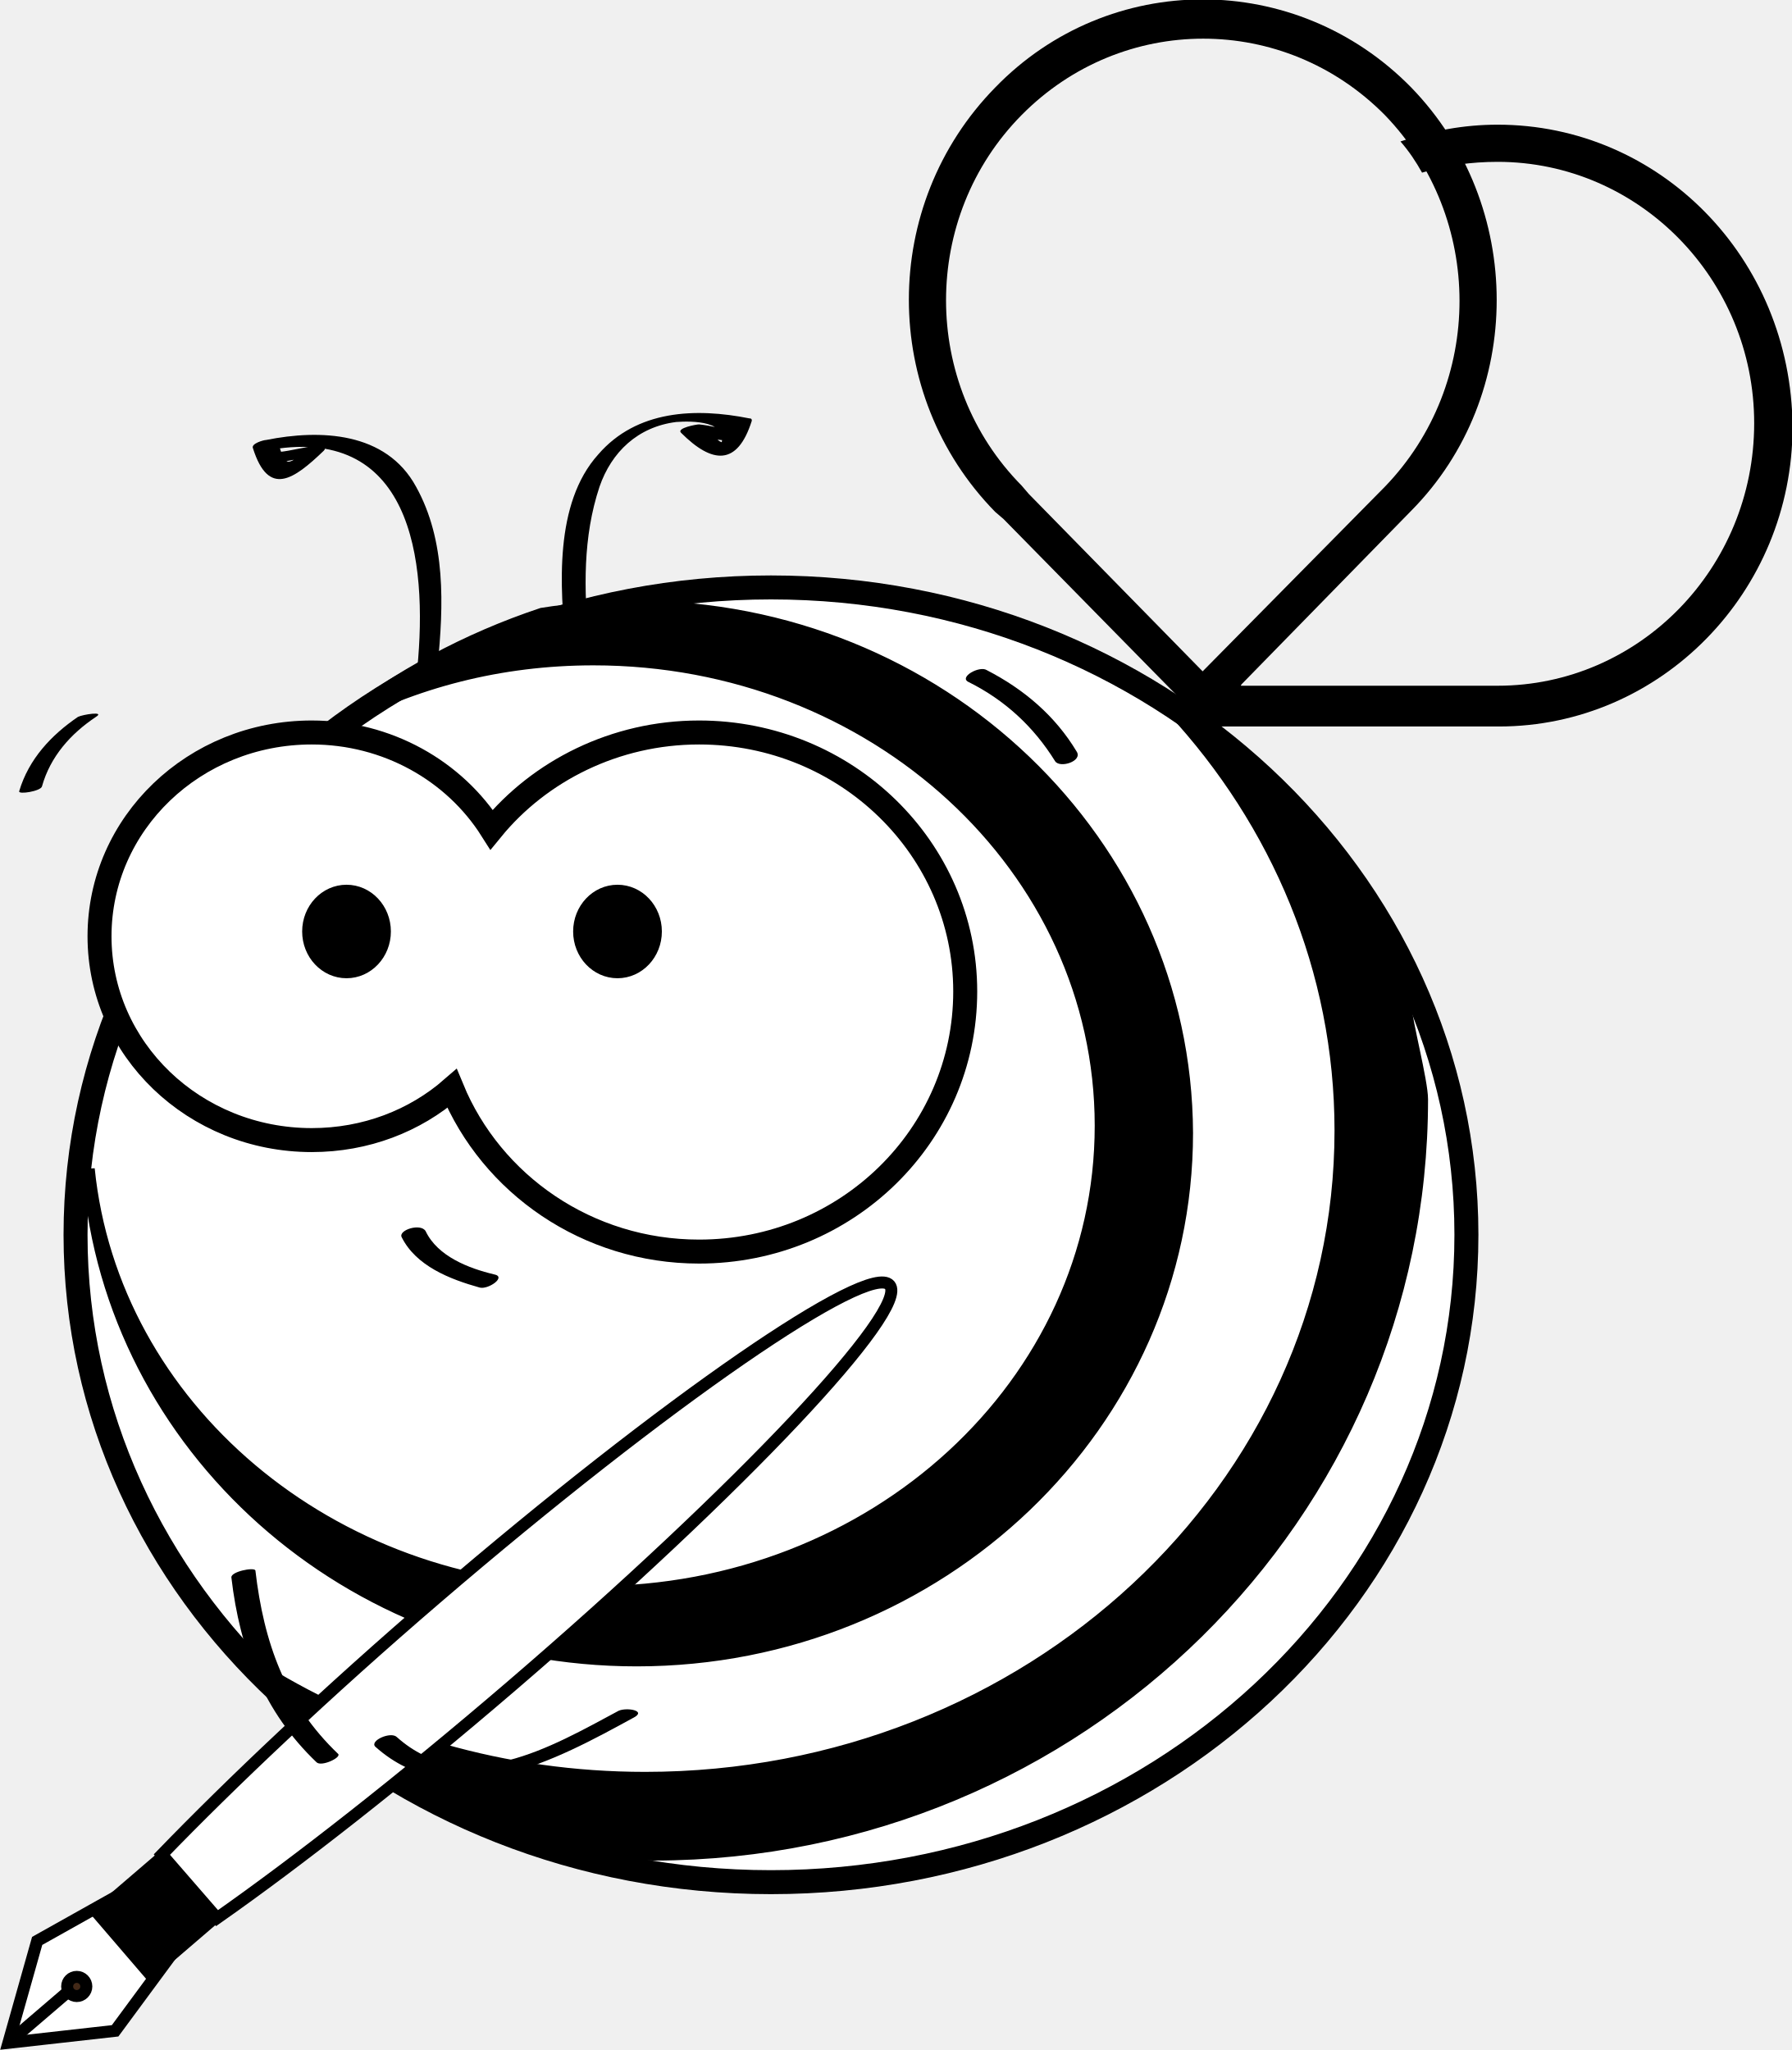
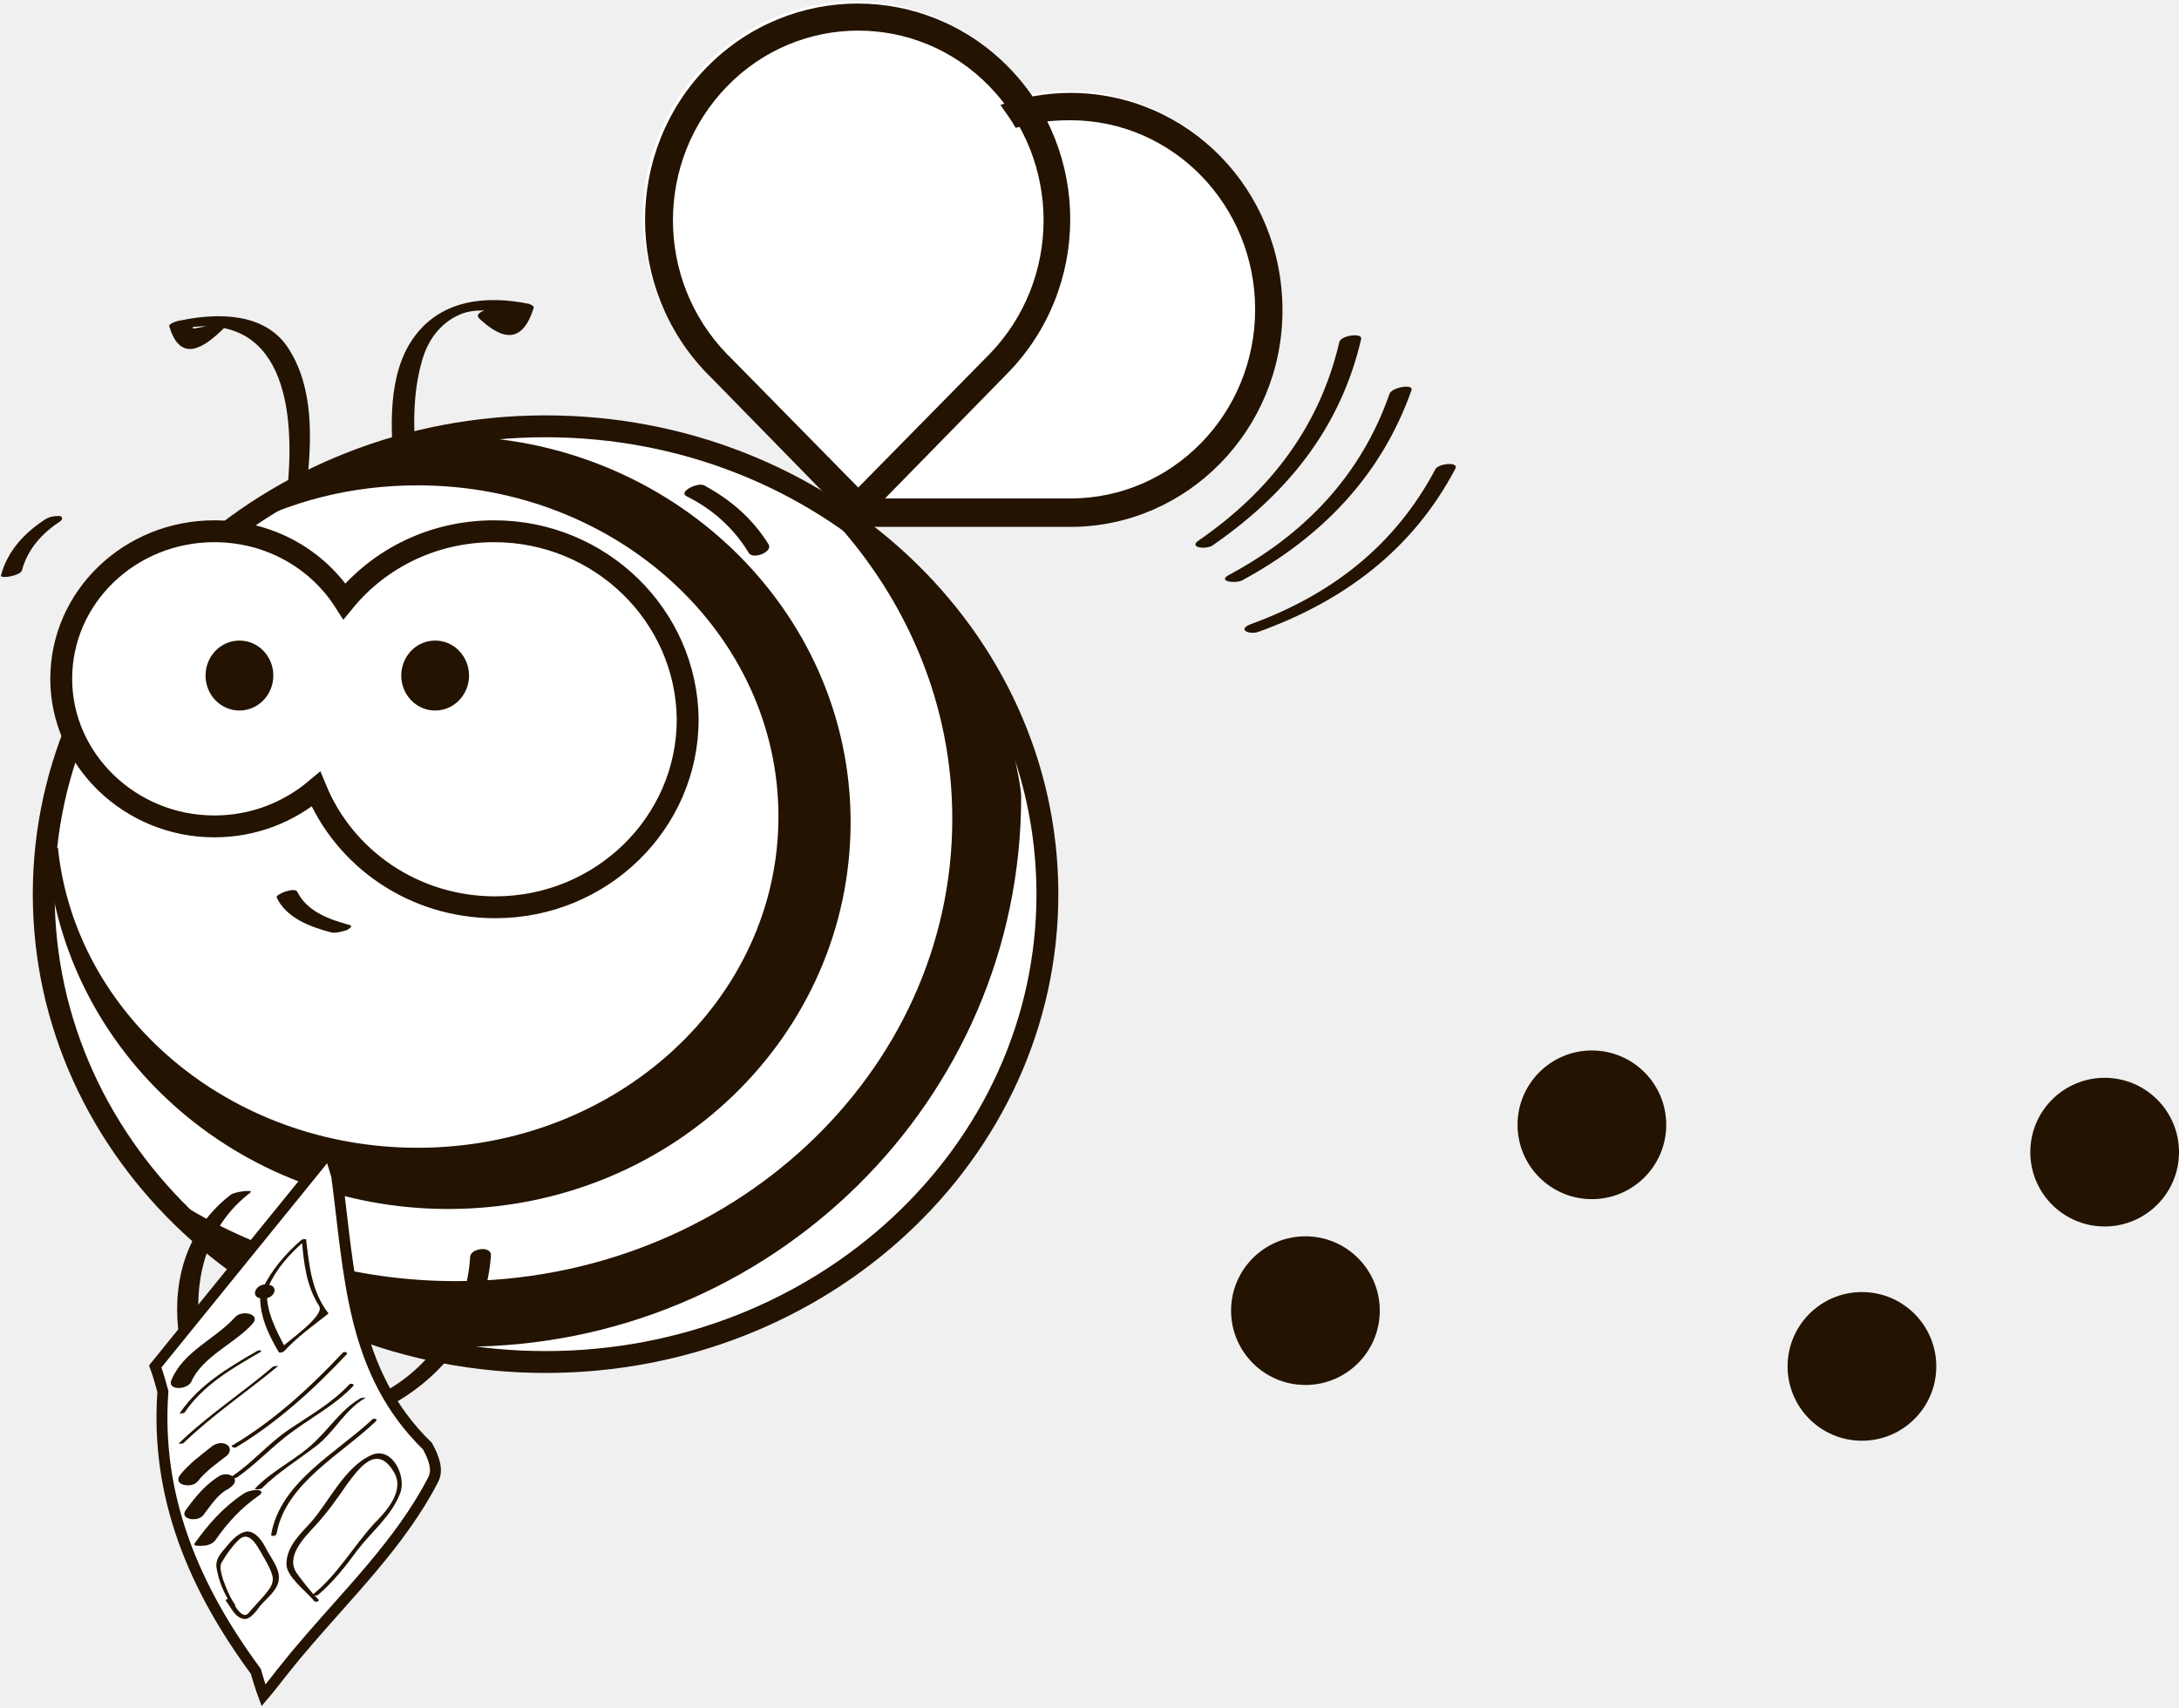
- <svg xmlns="http://www.w3.org/2000/svg" version="1.1" id="Слой_1" x="0px" y="0px" viewBox="0 0 149.4 171" enable-background="new 0 0 149.4 171" xml:space="preserve">
-   <polygon fill="#FFFFFF" stroke="#000000" stroke-miterlimit="10" points="9.7,158.2 3.1,161.9 0.7,170.4 9.6,169.4 14.1,163.3 " />
-   <line fill="none" stroke="#000000" stroke-miterlimit="10" x1="6.3" y1="165.6" x2="0.7" y2="170.4" />
-   <circle fill="#432918" stroke="#000000" stroke-miterlimit="10" cx="6.4" cy="165.7" r="0.8" />
+ <svg xmlns="http://www.w3.org/2000/svg" version="1.1" id="Слой_1" x="0px" y="0px" viewBox="201.6 335.3 199.3 156.2" enable-background="new 201.6 335.3 199.3 156.2" xml:space="preserve">
+   <path fill="#FFFFFF" d="M266.1,369.2l0.5,0.5l13.2,13.5h19.5c10.7,0,19.4-8.9,19.4-19.8c0-11-8.7-19.8-19.4-19.8  c-1.2,0-2.4,0.1-3.5,0.3c-0.7-1-1.4-1.9-2.2-2.7c-7.6-7.7-19.9-7.7-27.5,0C258.5,348.8,258.5,361.4,266.1,369.2z" />
  <g>
-     <ellipse fill="#FFFFFF" stroke="#000000" stroke-width="2" stroke-miterlimit="10" cx="64.3" cy="103" rx="58" ry="54" />
+     <ellipse fill="#FFFFFF" stroke="#231300" stroke-width="2" stroke-miterlimit="10" cx="251.5" cy="417.1" rx="45.9" ry="42.8" />
    <g>
      <g>
-         <path d="M36.5,55.5c0.5-5,0.7-10.4-1.8-14.9c-2.5-4.6-8-4.8-12.5-3.9c-0.2,0-1.3,0.3-1.1,0.7c1.3,4.1,3.4,2.6,5.9,0.2     c0.4-0.4-0.6-0.4-0.7-0.4c-1,0.1-2,0.4-3,0.5c-0.9,0.1-1.7,1.1-0.3,0.9c1-0.1,2-0.4,3-0.5c-0.2-0.1-0.5-0.3-0.7-0.4     c-1.5,1.4-1.6,0.9-2.1-0.8c-0.4,0.2-0.7,0.5-1.1,0.7c12.2-2.4,13.6,9,12.7,18.2C34.5,56.5,36.4,56.1,36.5,55.5L36.5,55.5z" />
+         <path fill="#231300" d="M229.7,379.4c0.4-4,0.6-8.6-1.7-12.2c-2.1-3.3-6.4-3.3-9.8-2.6c-0.2,0-1.3,0.3-1.1,0.6c1,3.3,3.1,2,5,0.1     c0.4-0.4-0.6-0.3-0.7-0.3c-0.8,0.1-1.6,0.3-2.4,0.4c-0.8,0.1-1.7,0.9-0.3,0.8c0.8-0.1,1.6-0.3,2.4-0.4c-0.2-0.1-0.5-0.2-0.7-0.3     c-1.1,1-0.9,0.5-1.3-0.7c-0.4,0.2-0.8,0.4-1.1,0.6c9.6-1.9,10.6,7.4,9.9,14.5C227.7,380.2,229.6,380,229.7,379.4L229.7,379.4z" />
      </g>
    </g>
-     <path fill="#FFFFFF" stroke="#000000" stroke-width="2" stroke-miterlimit="10" d="M58.3,61.1c-7,0-13.3,3.2-17.3,8.1   c-3.1-4.9-8.7-8.1-15-8.1c-9.8,0-17.7,7.6-17.7,17c0,9.4,7.9,17,17.7,17c4.5,0,8.6-1.6,11.7-4.3c3.3,8,11.3,13.6,20.6,13.6   c12.3,0,22.2-9.7,22.2-21.7C80.5,70.8,70.6,61.1,58.3,61.1z" />
-     <ellipse stroke="#000000" stroke-miterlimit="10" cx="28.9" cy="77.7" rx="3.2" ry="3.4" />
-     <ellipse stroke="#000000" stroke-miterlimit="10" cx="51.5" cy="77.7" rx="3.2" ry="3.4" />
+     <path fill="#FFFFFF" stroke="#231300" stroke-width="2" stroke-miterlimit="10" d="M246.8,383.9c-5.6,0-10.5,2.5-13.7,6.4   c-2.5-3.9-6.9-6.4-11.9-6.4c-7.7,0-14,6-14,13.5c0,7.4,6.3,13.5,14,13.5c3.6,0,6.8-1.3,9.3-3.4c2.6,6.3,8.9,10.8,16.4,10.8   c9.7,0,17.6-7.7,17.6-17.2C264.4,391.6,256.5,383.9,246.8,383.9z" />
+     <ellipse fill="#231300" stroke="#231300" stroke-miterlimit="10" cx="223.5" cy="397.1" rx="2.6" ry="2.7" />
+     <ellipse fill="#231300" stroke="#231300" stroke-miterlimit="10" cx="241.4" cy="397.1" rx="2.6" ry="2.7" />
    <g>
      <g>
-         <path d="M33.5,103.2c1.2,2.4,4,3.5,6.5,4.2c0.7,0.2,2.3-0.9,1.2-1.1c-2.1-0.5-4.7-1.5-5.7-3.6C35.1,102,33.2,102.6,33.5,103.2     L33.5,103.2z" />
+         <path fill="#231300" d="M226.9,417.4c0.9,1.9,3.1,2.7,5,3.2c0.4,0.1,1-0.1,1.4-0.2c0.2-0.1,0.7-0.4,0.2-0.5     c-1.8-0.5-3.8-1.2-4.7-3C228.6,416.4,226.8,417.1,226.9,417.4L226.9,417.4z" />
      </g>
    </g>
    <g>
      <g>
-         <path d="M3.5,65.6c0.7-2.5,2.4-4.4,4.5-5.8c0.8-0.5-1.1-0.2-1.5,0c-2.2,1.5-4.1,3.5-4.9,6.2C1.5,66.3,3.4,66,3.5,65.6L3.5,65.6z" />
+         <path fill="#231300" d="M203.6,387.5c0.5-1.9,1.8-3.4,3.5-4.5c0.3-0.2,0.2-0.5-0.1-0.5c-0.5,0-1,0.1-1.4,0.4     c-1.8,1.2-3.3,2.8-3.9,5C201.5,388.3,203.4,388,203.6,387.5L203.6,387.5z" />
      </g>
    </g>
    <g>
      <g>
-         <path d="M80.8,56.9c3,1.5,5.4,3.7,7.2,6.6c0.4,0.6,2.3,0,1.8-0.8c-1.8-3-4.4-5.2-7.5-6.8C81.7,55.5,79.9,56.5,80.8,56.9     L80.8,56.9z" />
+         <path fill="#231300" d="M264.4,380.7c2.4,1.2,4.3,2.9,5.7,5.2c0.4,0.6,2.2-0.1,1.8-0.8c-1.5-2.4-3.5-4.1-5.9-5.4     C265.4,379.4,263.6,380.3,264.4,380.7L264.4,380.7z" />
      </g>
    </g>
-     <path stroke="#000000" stroke-miterlimit="10" d="M53,50.6c-2.7,0-5.3,0.2-7.8,0.6c-6.3,2.1-12,5.2-17,9.1   c6.3-3.4,13.5-5.3,21.3-5.3c23.4,0,42.3,17.4,42.3,38.9c0,21.5-18.9,38.9-42.3,38.9c-22,0-40.1-15.5-42.1-35.3c0,0.2,0,0.3,0,0.5   c1.9,22.7,21.6,40.5,45.7,40.5c25.3,0,45.9-19.7,45.9-44C98.9,70.3,78.4,50.6,53,50.6z" />
+     <path fill="#231300" stroke="#231300" stroke-miterlimit="10" d="M242.6,375.7c-2.1,0-4.2,0.2-6.2,0.5c-5,1.7-9.5,4.2-13.5,7.2   c5-2.7,10.7-4.2,16.9-4.2c18.5,0,33.5,13.8,33.5,30.8c0,17-15,30.8-33.5,30.8c-17.5,0-31.8-12.3-33.4-27.9c0,0.1,0,0.3,0,0.4   c1.5,18,17.1,32.1,36.2,32.1c20.1,0,36.3-15.6,36.3-34.9C278.9,391.3,262.6,375.7,242.6,375.7z" />
    <g>
      <g>
-         <path d="M49.1,53.5c-0.4-4.3-0.5-8.7,0.9-12.9c1-2.9,3.2-5,6.4-5.4c1.3-0.1,4.5-0.1,3.7,2c0.6,0.1,0.6-0.1-0.1-0.4     c-0.5-0.4-0.9-0.9-1.4-1.3c-0.5,0.2-1,0.5-1.5,0.7c1,0.1,2,0.4,3,0.5c0.4,0.1,2.2-0.7,1.2-0.8c-1-0.1-2-0.4-3-0.5     c-0.2,0-1.9,0.3-1.5,0.7c2.6,2.6,4.7,2.8,5.9-1c0-0.1,0-0.2-0.2-0.2c-4.5-0.9-9.4-0.7-12.6,3C46.2,42,46.7,49,47.2,54     C47.2,54.5,49.2,54.1,49.1,53.5L49.1,53.5z" />
+         <path fill="#231300" d="M239.7,377.9c-0.3-3.2-0.4-6.5,0.5-9.6c0.5-1.8,1.6-3.4,3.4-4.2c1.3-0.6,3-0.4,4.4-0.2     c0.1,0.3,0.2,0.5,0.3,0.8c-0.4-0.3-0.7-0.7-1.1-1.1c-0.5,0.3-1,0.6-1.5,0.9c0.8,0.1,1.6,0.3,2.4,0.4c0.6,0.1,2.3-0.8,1.2-1     c-0.8-0.1-1.6-0.3-2.4-0.4c-0.3,0-2,0.3-1.5,0.9c2.2,2.1,4,2.3,5-0.9c0.1-0.2-0.2-0.3-0.4-0.4c-3.9-0.8-8-0.4-10.5,3     c-2.5,3.4-2.2,8.5-1.8,12.4C237.8,379,239.7,378.6,239.7,377.9L239.7,377.9z" />
      </g>
    </g>
-     <path stroke="#000000" stroke-miterlimit="10" d="M118.6,91.7c0-1.5-1.3-6.4-1.4-7.9c-3.5-11.3-9.6-17.7-19.4-24.6   c8.7,9.4,14,21.7,14,35.1c0,29.8-26,54-58,54c-11.8,0-22.7-3.3-31.8-8.9c7.3,7.1,16.6,12.4,27,15c1.9,0.2,3.7,0.3,5.6,0.3   C90,154.6,118.6,126.4,118.6,91.7z" />
-     <path d="M117.7,7.3c-9.6-9.8-25.2-9.8-34.7,0c-9.6,9.8-9.6,25.6,0,35.4l0.7,0.6l16.7,17l17.3-17.7C127.2,33,127.2,17.1,117.7,7.3z    M115.5,40.6L115.5,40.6L100.3,56L85.8,41.2l-0.6-0.7c-8.4-8.5-8.4-22.4,0-30.9c8.4-8.5,21.9-8.5,30.3,0   C123.8,18.2,123.8,32,115.5,40.6z" />
-     <path d="M124.9,10.4c-2.8,0-5.5,0.5-8.1,1.4c0.7,0.8,1.3,1.7,1.8,2.6c2-0.6,4.1-0.9,6.3-0.9c11.8,0,21.4,9.8,21.4,21.8   c0,12.1-9.6,21.9-21.4,21.9h-0.1h-21.3v-3.7l-3.1,3.2l0,0v3.9h24.6c13.5,0,24.5-11.2,24.5-25C149.4,21.5,138.4,10.4,124.9,10.4z" />
+     <path fill="#231300" stroke="#231300" stroke-miterlimit="10" d="M294.5,408.2c0-1.2-1-5.1-1.1-6.3c-2.7-8.9-7.6-14-15.3-19.5   c6.9,7.5,11.1,17.2,11.1,27.8c0,23.6-20.6,42.8-45.9,42.8c-9.3,0-18-2.6-25.2-7c5.8,5.6,13.1,9.8,21.4,11.8c1.5,0.1,3,0.2,4.5,0.2   C271.8,458,294.5,435.7,294.5,408.2z" />
+     <path fill="#231300" d="M293.8,341.4c-7.6-7.7-19.9-7.7-27.5,0c-7.6,7.7-7.6,20.3,0,28.1l0.5,0.5l13.2,13.5l13.7-14   C301.4,361.7,301.4,349.1,293.8,341.4z M292.1,367.7L292.1,367.7l-12,12.2l-11.5-11.7l-0.5-0.5c-6.6-6.8-6.6-17.7,0-24.5   c6.6-6.8,17.4-6.8,24,0C298.7,350,298.7,360.9,292.1,367.7z" />
+     <path fill="#231300" d="M299.5,343.8c-2.2,0-4.4,0.4-6.4,1.1c0.5,0.7,1,1.4,1.4,2.1c1.6-0.5,3.2-0.7,5-0.7   c9.4,0,16.9,7.8,16.9,17.3c0,9.6-7.6,17.3-16.9,17.3h-0.1h-16.9v-3l-2.5,2.5l0,0v3.1h19.5c10.7,0,19.4-8.9,19.4-19.8   C318.9,352.6,310.2,343.8,299.5,343.8z" />
  </g>
-   <path fill="#FFFFFF" stroke="#000000" stroke-miterlimit="10" d="M18.1,160c6.7-4.7,15.4-11.5,24.6-19.4  c19.1-16.4,33.2-31.4,31.5-33.4c-1.7-2-18.7,9.7-37.8,26.1c-9.2,7.9-17.2,15.5-22.9,21.4L18.1,160z" />
-   <rect x="9.5" y="156.6" transform="matrix(0.6514 0.7587 -0.7587 0.6514 125.8186 45.9707)" stroke="#000000" stroke-miterlimit="10" width="6.7" height="6.7" />
  <g>
    <g>
-       <path d="M21.2,125.5c0.6,0,2.1-1,0.8-1C21.3,124.6,19.9,125.5,21.2,125.5L21.2,125.5z" />
+       <path fill="#231300" d="M222.7,444.6c-3.9,3-5.3,7.6-4.8,12.3c0,0.3,2,0,1.9-0.5c-0.4-4.6,0.9-9.1,4.7-12    C224.9,444.1,223.1,444.3,222.7,444.6L222.7,444.6z" />
    </g>
  </g>
  <g>
    <g>
-       <path d="M19.3,131.6c0.7,6,2.7,11.2,7.1,15.4c0.4,0.4,2.1-0.4,1.8-0.7c-4.4-4.2-6.2-9.3-6.9-15.3    C21.2,130.7,19.2,131.1,19.3,131.6L19.3,131.6z" />
+       <path fill="#231300" d="M244.6,450.3c-0.3,5.1-3.3,9.8-7.8,12.3c-1.1,0.6-0.1,1.6,0.8,1.1c5-2.8,8.5-7.8,8.9-13.5    C246.6,449.2,244.6,449.5,244.6,450.3L244.6,450.3z" />
    </g>
  </g>
  <g>
    <g>
-       <path d="M51.6,142.7c-5.6,3-12.8,7.3-18.5,2.2c-0.5-0.5-2.3,0.3-1.8,0.8c6.5,5.8,15.1,1.1,21.5-2.4    C54,142.7,52.3,142.4,51.6,142.7L51.6,142.7z" />
+       <path fill="#231300" d="M324.1,366.6c-1.8,7.7-6.3,13.6-12.8,18.1c-1.1,0.7,0.6,0.9,1.2,0.5c6.8-4.7,11.7-10.7,13.6-18.9    C326.2,365.7,324.2,366,324.1,366.6L324.1,366.6z" />
    </g>
  </g>
+   <g>
+     <g>
+       <path fill="#231300" d="M328.7,371.3c-2.6,7.5-7.8,12.9-14.7,16.6c-1.1,0.6,0.6,0.8,1.2,0.5c7.2-3.9,12.7-9.5,15.5-17.4    C330.9,370.4,329,370.7,328.7,371.3L328.7,371.3z" />
+     </g>
+   </g>
+   <g>
+     <g>
+       <path fill="#231300" d="M332.9,378.2c-3.7,7-9.5,11.5-16.9,14.2c-1.3,0.5-0.1,1,0.7,0.7c7.8-2.8,14.1-7.5,18-14.9    C335.1,377.5,333.2,377.7,332.9,378.2L332.9,378.2z" />
+     </g>
+   </g>
+   <g>
+     <path fill="#FFFFFF" stroke="#231300" stroke-miterlimit="10" d="M231.7,440.7c0,0,0.3,0.8,0.7,2.2c1.2,9,1.3,17.9,8.3,24.7   c0.6,1.1,1,2.2,0.5,3.1c-3,5.8-7.8,10.4-12.1,15.5c-0.7,0.8-1.3,1.6-1.8,2.2c-1,1.3-1.6,2-1.6,2s-0.3-0.8-0.7-2.2   c-5.6-7.6-9.2-15.9-8.5-25.6c-0.4-1.5-0.7-2.3-0.7-2.3L231.7,440.7z" />
+     <g>
+       <g>
+         <path fill="#231300" d="M225.4,453.6c-0.1,2,0.7,3.7,1.7,5.4c0.1,0.1,0.4,0,0.5-0.1c1.2-1.3,2.6-2.3,4-3.4c0,0,0.1-0.1,0-0.1     c-1.5-2-1.7-4.2-2-6.7c0-0.1-0.4,0-0.4,0c-1.5,1.3-2.7,2.7-3.6,4.5c-0.1,0.1,0.4,0.1,0.5-0.1c0.8-1.8,2-3.1,3.5-4.4     c-0.1,0-0.3,0-0.4,0c0.2,2.2,0.4,4.2,1.6,6.1c0.5,0.9-2.9,3.2-3.6,3.9c0.2,0,0.3,0,0.5-0.1c-0.9-1.7-1.8-3.4-1.7-5.4     C225.9,453.3,225.5,453.5,225.4,453.6L225.4,453.6z" />
+       </g>
+     </g>
+     <g>
+       <g>
+         <path fill="#231300" d="M225.7,454.1c1.1,0,1.5-1.3,0.2-1.3C224.9,452.8,224.4,454.1,225.7,454.1L225.7,454.1z" />
+       </g>
+     </g>
+     <g>
+       <g>
+         <path fill="#231300" d="M219.1,461.7c1-2.3,4-3.5,5.6-5.3c0.8-0.9-1-1.3-1.6-0.6c-1.8,2-4.7,3.1-5.8,5.7     C216.8,462.5,218.7,462.5,219.1,461.7L219.1,461.7z" />
+       </g>
+     </g>
+     <g>
+       <g>
+         <path fill="#231300" d="M218.5,464.5c1.7-2.5,4.3-4,6.9-5.5c0.3-0.2-0.2-0.2-0.3-0.1c-2.6,1.5-5.3,3.1-7,5.6     C217.9,464.7,218.4,464.6,218.5,464.5L218.5,464.5z" />
+       </g>
+     </g>
+     <g>
+       <g>
+         <path fill="#231300" d="M218.4,467.3c2.7-2.6,5.7-4.6,8.6-7c0.1-0.1-0.3,0-0.4,0c-2.8,2.4-5.9,4.4-8.6,7     C217.8,467.4,218.3,467.4,218.4,467.3L218.4,467.3z" />
+       </g>
+     </g>
+     <g>
+       <g>
+         <path fill="#231300" d="M219.7,470.8c0.7-0.9,1.7-1.6,2.6-2.3c0.3-0.2,0.5-0.7,0.1-1c-0.4-0.3-1-0.2-1.4,0.1     c-1,0.8-2.1,1.6-2.9,2.6C217.3,471.2,219.2,471.5,219.7,470.8L219.7,470.8z" />
+       </g>
+     </g>
+     <g>
+       <g>
+         <path fill="#231300" d="M223.2,467.7c3.8-2.3,7.1-5.3,10.1-8.5c0.2-0.2-0.3-0.3-0.4-0.1c-3,3.2-6.3,6.2-10,8.4     C222.6,467.6,223,467.8,223.2,467.7L223.2,467.7z" />
+       </g>
+     </g>
+     <g>
+       <g>
+         <path fill="#231300" d="M220.2,473.9c0.7-0.9,1.3-1.9,2.3-2.4c0.3-0.2,0.8-0.6,0.5-1c-0.3-0.4-0.9-0.4-1.3-0.2     c-1.3,0.8-2.2,1.9-3,3C217.8,474.3,219.7,474.6,220.2,473.9L220.2,473.9z" />
+       </g>
+     </g>
+     <g>
+       <g>
+         <path fill="#231300" d="M223.2,470.5c1.8-1.2,3.3-2.9,5.1-4.2c1.9-1.4,4-2.5,5.6-4.2c0.2-0.2-0.3-0.3-0.4-0.1     c-1.6,1.7-3.6,2.8-5.5,4.1c-1.8,1.2-3.3,3-5.1,4.2C222.6,470.5,223,470.6,223.2,470.5L223.2,470.5z" />
+       </g>
+     </g>
+     <g>
+       <g>
+         <path fill="#231300" d="M221.3,476.2c1.1-1.6,2.4-3,4-4.1c0.3-0.2,0.3-0.4-0.1-0.5c-0.4,0-1,0.1-1.4,0.4     c-1.8,1.2-3.2,2.8-4.4,4.5c-0.2,0.3,0.7,0.2,0.8,0.2C220.6,476.7,221.1,476.5,221.3,476.2L221.3,476.2z" />
+       </g>
+     </g>
+     <g>
+       <g>
+         <path fill="#231300" d="M225.5,471.5c1.5-1.5,3.3-2.6,5-3.9c1.7-1.3,2.6-3.3,4.5-4.4c0.2-0.1-0.3,0-0.4,0     c-1.6,0.9-2.6,2.4-3.9,3.7c-1.7,1.8-4.1,2.8-5.8,4.6C225,471.6,225.4,471.5,225.5,471.5L225.5,471.5z" />
+       </g>
+     </g>
+     <g>
+       <g>
+         <path fill="#231300" d="M223.1,482.1c-0.5-0.7-0.8-1.5-1.1-2.3c-0.1-0.4-0.4-1.2-0.1-1.6c0.4-0.7,0.9-1.4,1.5-2     c0.9-0.9,1.6,0.3,2,1c0.4,0.7,0.9,1.5,1.1,2.2c0.2,0.7-0.2,1.2-0.6,1.7c-0.5,0.6-1.1,1.2-1.6,1.8c-0.6,0.6-1.3-0.9-1.6-1.3     c-0.1-0.1-0.6,0-0.4,0.2c0.4,0.5,0.8,1.5,1.6,1.6c0.6,0.1,1.2-0.8,1.5-1.2c0.6-0.7,1.7-1.5,1.7-2.5c0.1-0.9-0.8-2-1.2-2.8     c-0.3-0.6-0.9-1.5-1.7-1.5c-0.8,0.1-1.4,0.8-1.9,1.4c-0.5,0.6-1,1.1-0.9,1.9c0.2,1.2,0.6,2.2,1.3,3.3     C222.8,482.4,223.2,482.3,223.1,482.1L223.1,482.1z" />
+       </g>
+     </g>
+     <g>
+       <g>
+         <path fill="#231300" d="M230.7,481.6c-0.7-0.7-1.3-1.5-1.9-2.3c-1.2-1.6,0.7-3.4,1.7-4.5c1.1-1.2,2-2.5,2.9-3.8     c1-1.3,2.7-3.8,4.3-0.9c0.9,1.7-0.9,3.6-1.9,4.6c-1.9,2.1-3.3,4.6-5.5,6.4c-0.2,0.2,0.3,0.2,0.4,0.1c1.4-1.2,2.5-2.6,3.6-4.1     c1.3-1.7,3.1-3.1,3.9-5.2c0.6-1.5-0.7-4.3-2.6-3.5c-2.5,1.1-3.9,4.3-5.6,6.2c-1,1.1-2.2,2.2-2.2,3.8c0,1.1,1.7,2.4,2.4,3.2     C230.4,482,230.9,481.8,230.7,481.6L230.7,481.6z" />
+       </g>
+     </g>
+     <g>
+       <g>
+         <path fill="#231300" d="M226.9,475.6c0.8-4.6,6-7.3,9.1-10.3c0.2-0.2-0.3-0.3-0.4-0.1c-3.2,3-8.4,5.7-9.2,10.5     C226.4,475.9,226.9,475.8,226.9,475.6L226.9,475.6z" />
+       </g>
+     </g>
+   </g>
+   <circle fill="#231300" stroke="#231300" stroke-miterlimit="10" cx="321" cy="455.2" r="6.3" />
+   <circle fill="#231300" stroke="#231300" stroke-miterlimit="10" cx="347.2" cy="438.2" r="6.3" />
+   <circle fill="#231300" stroke="#231300" stroke-miterlimit="10" cx="371.9" cy="460.3" r="6.3" />
+   <circle fill="#231300" stroke="#231300" stroke-miterlimit="10" cx="394.1" cy="440.7" r="6.3" />
</svg>
